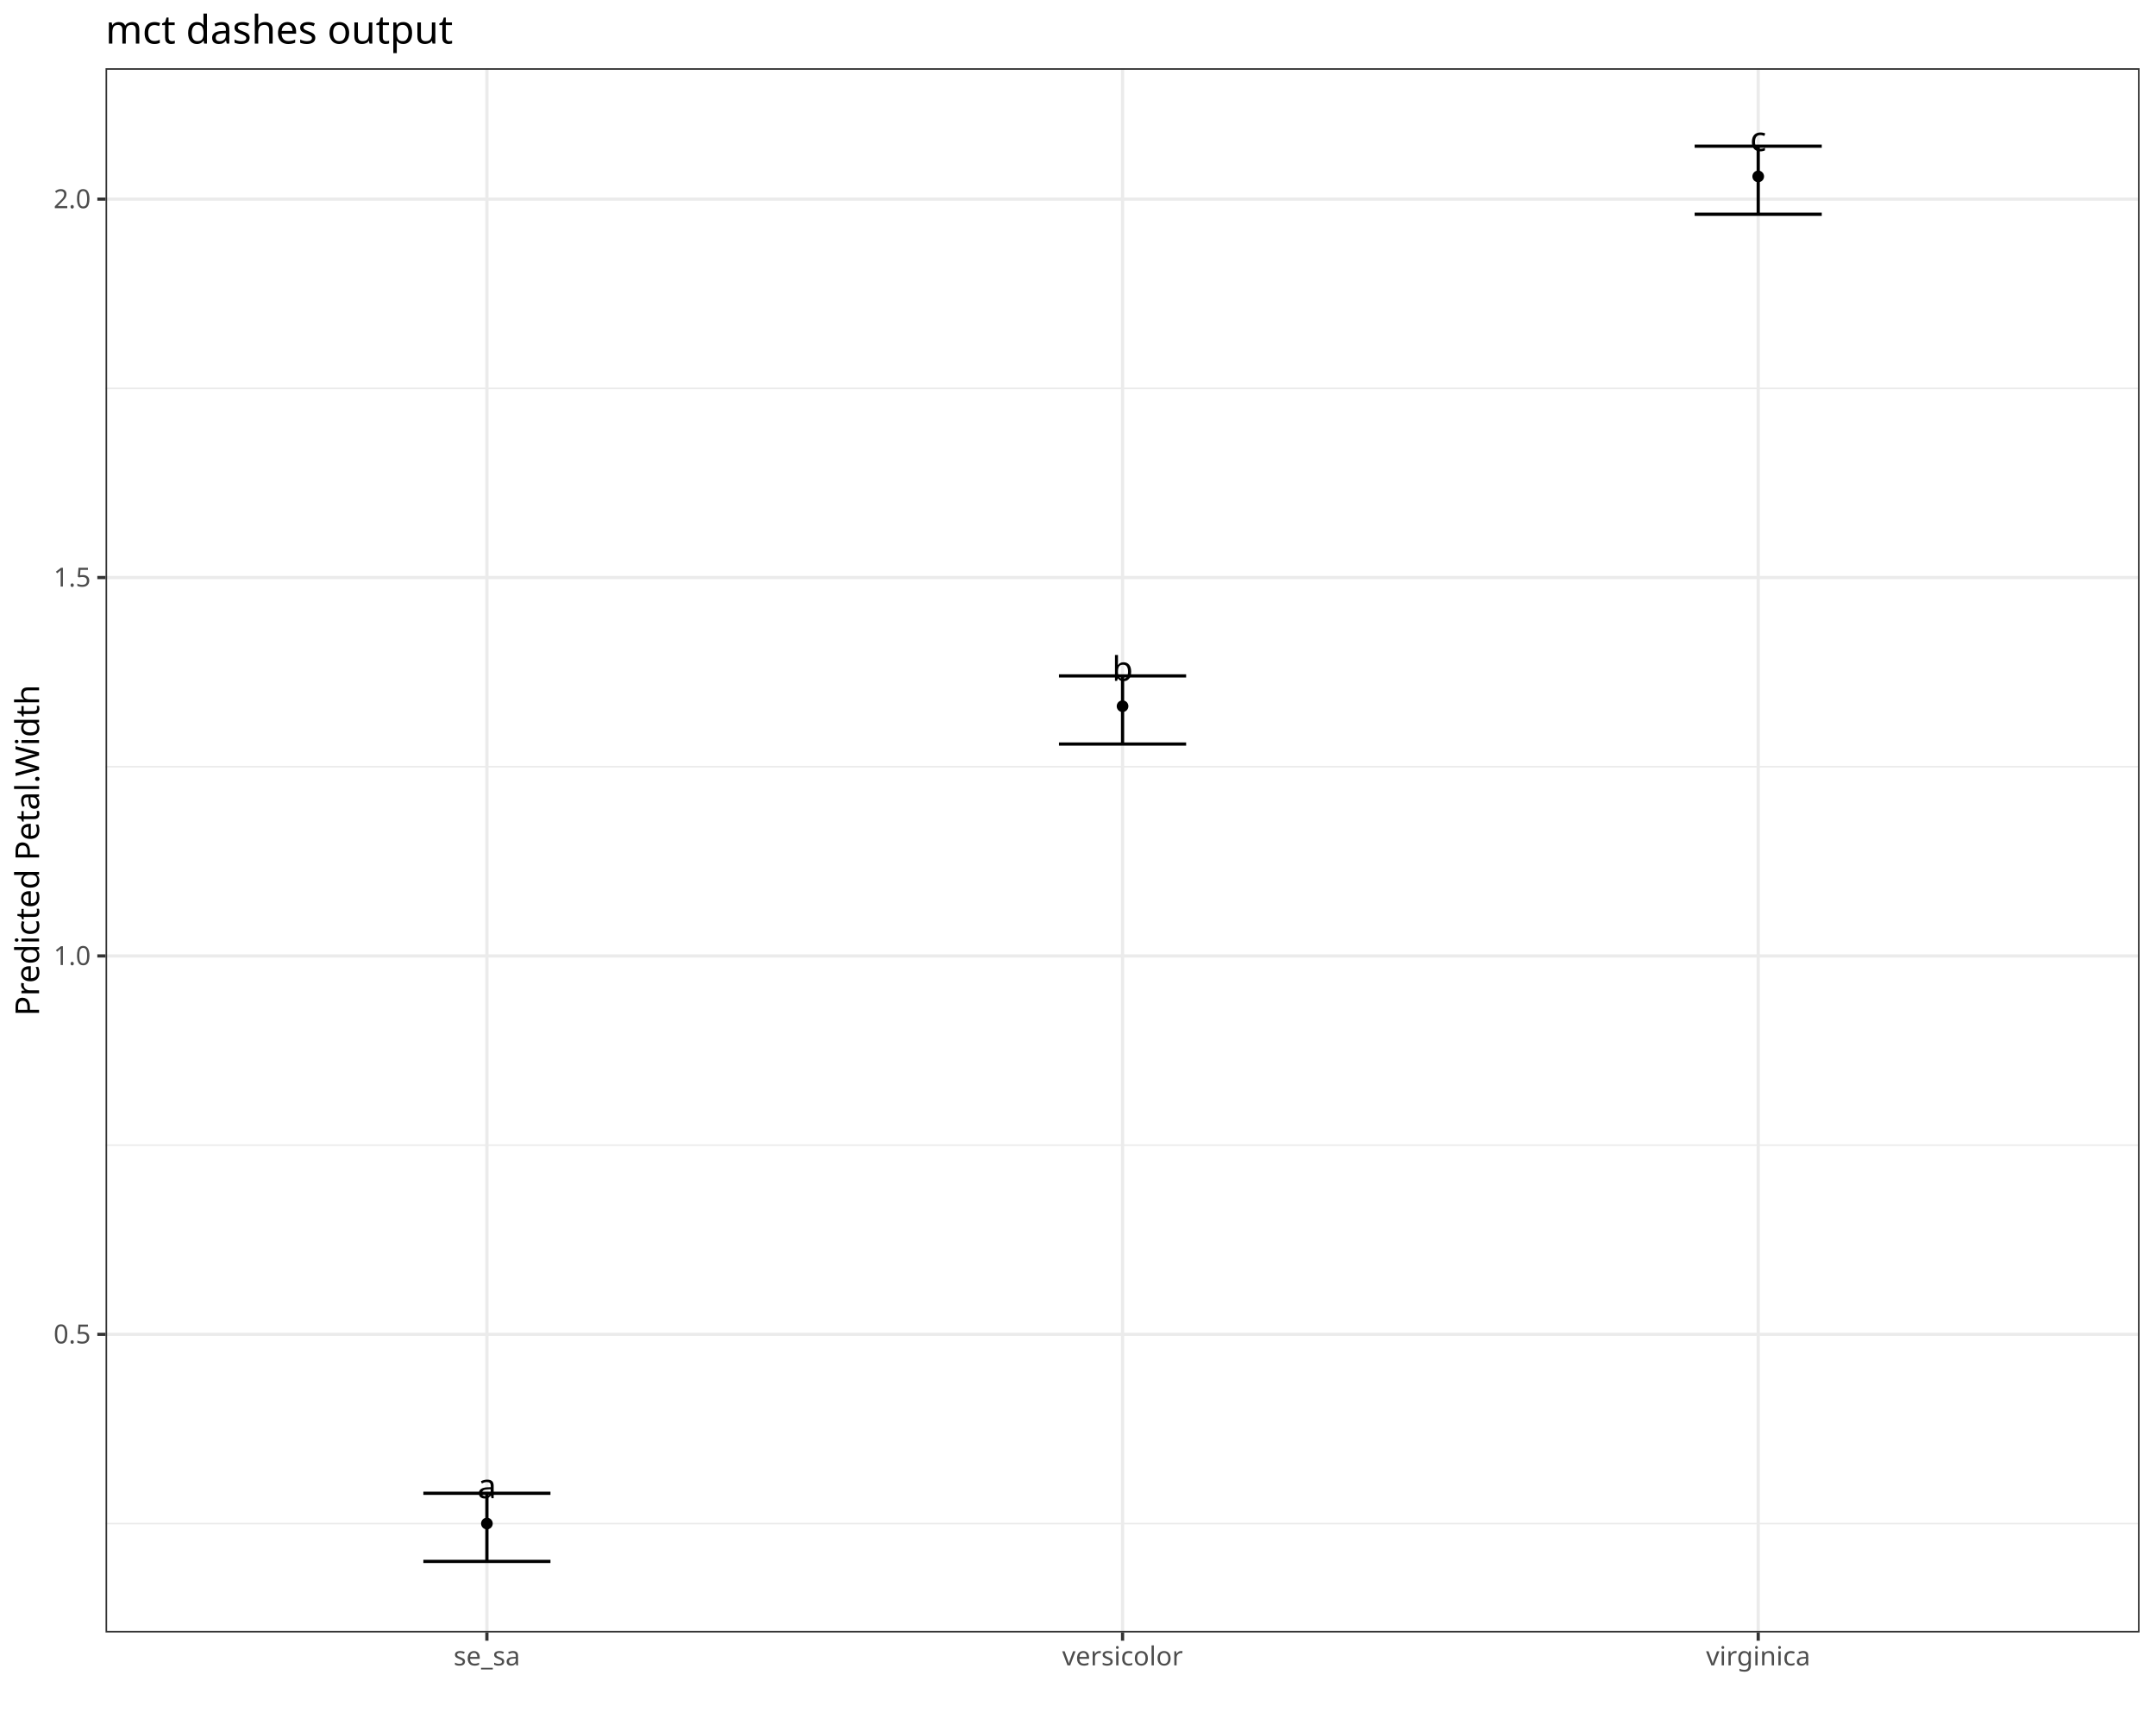
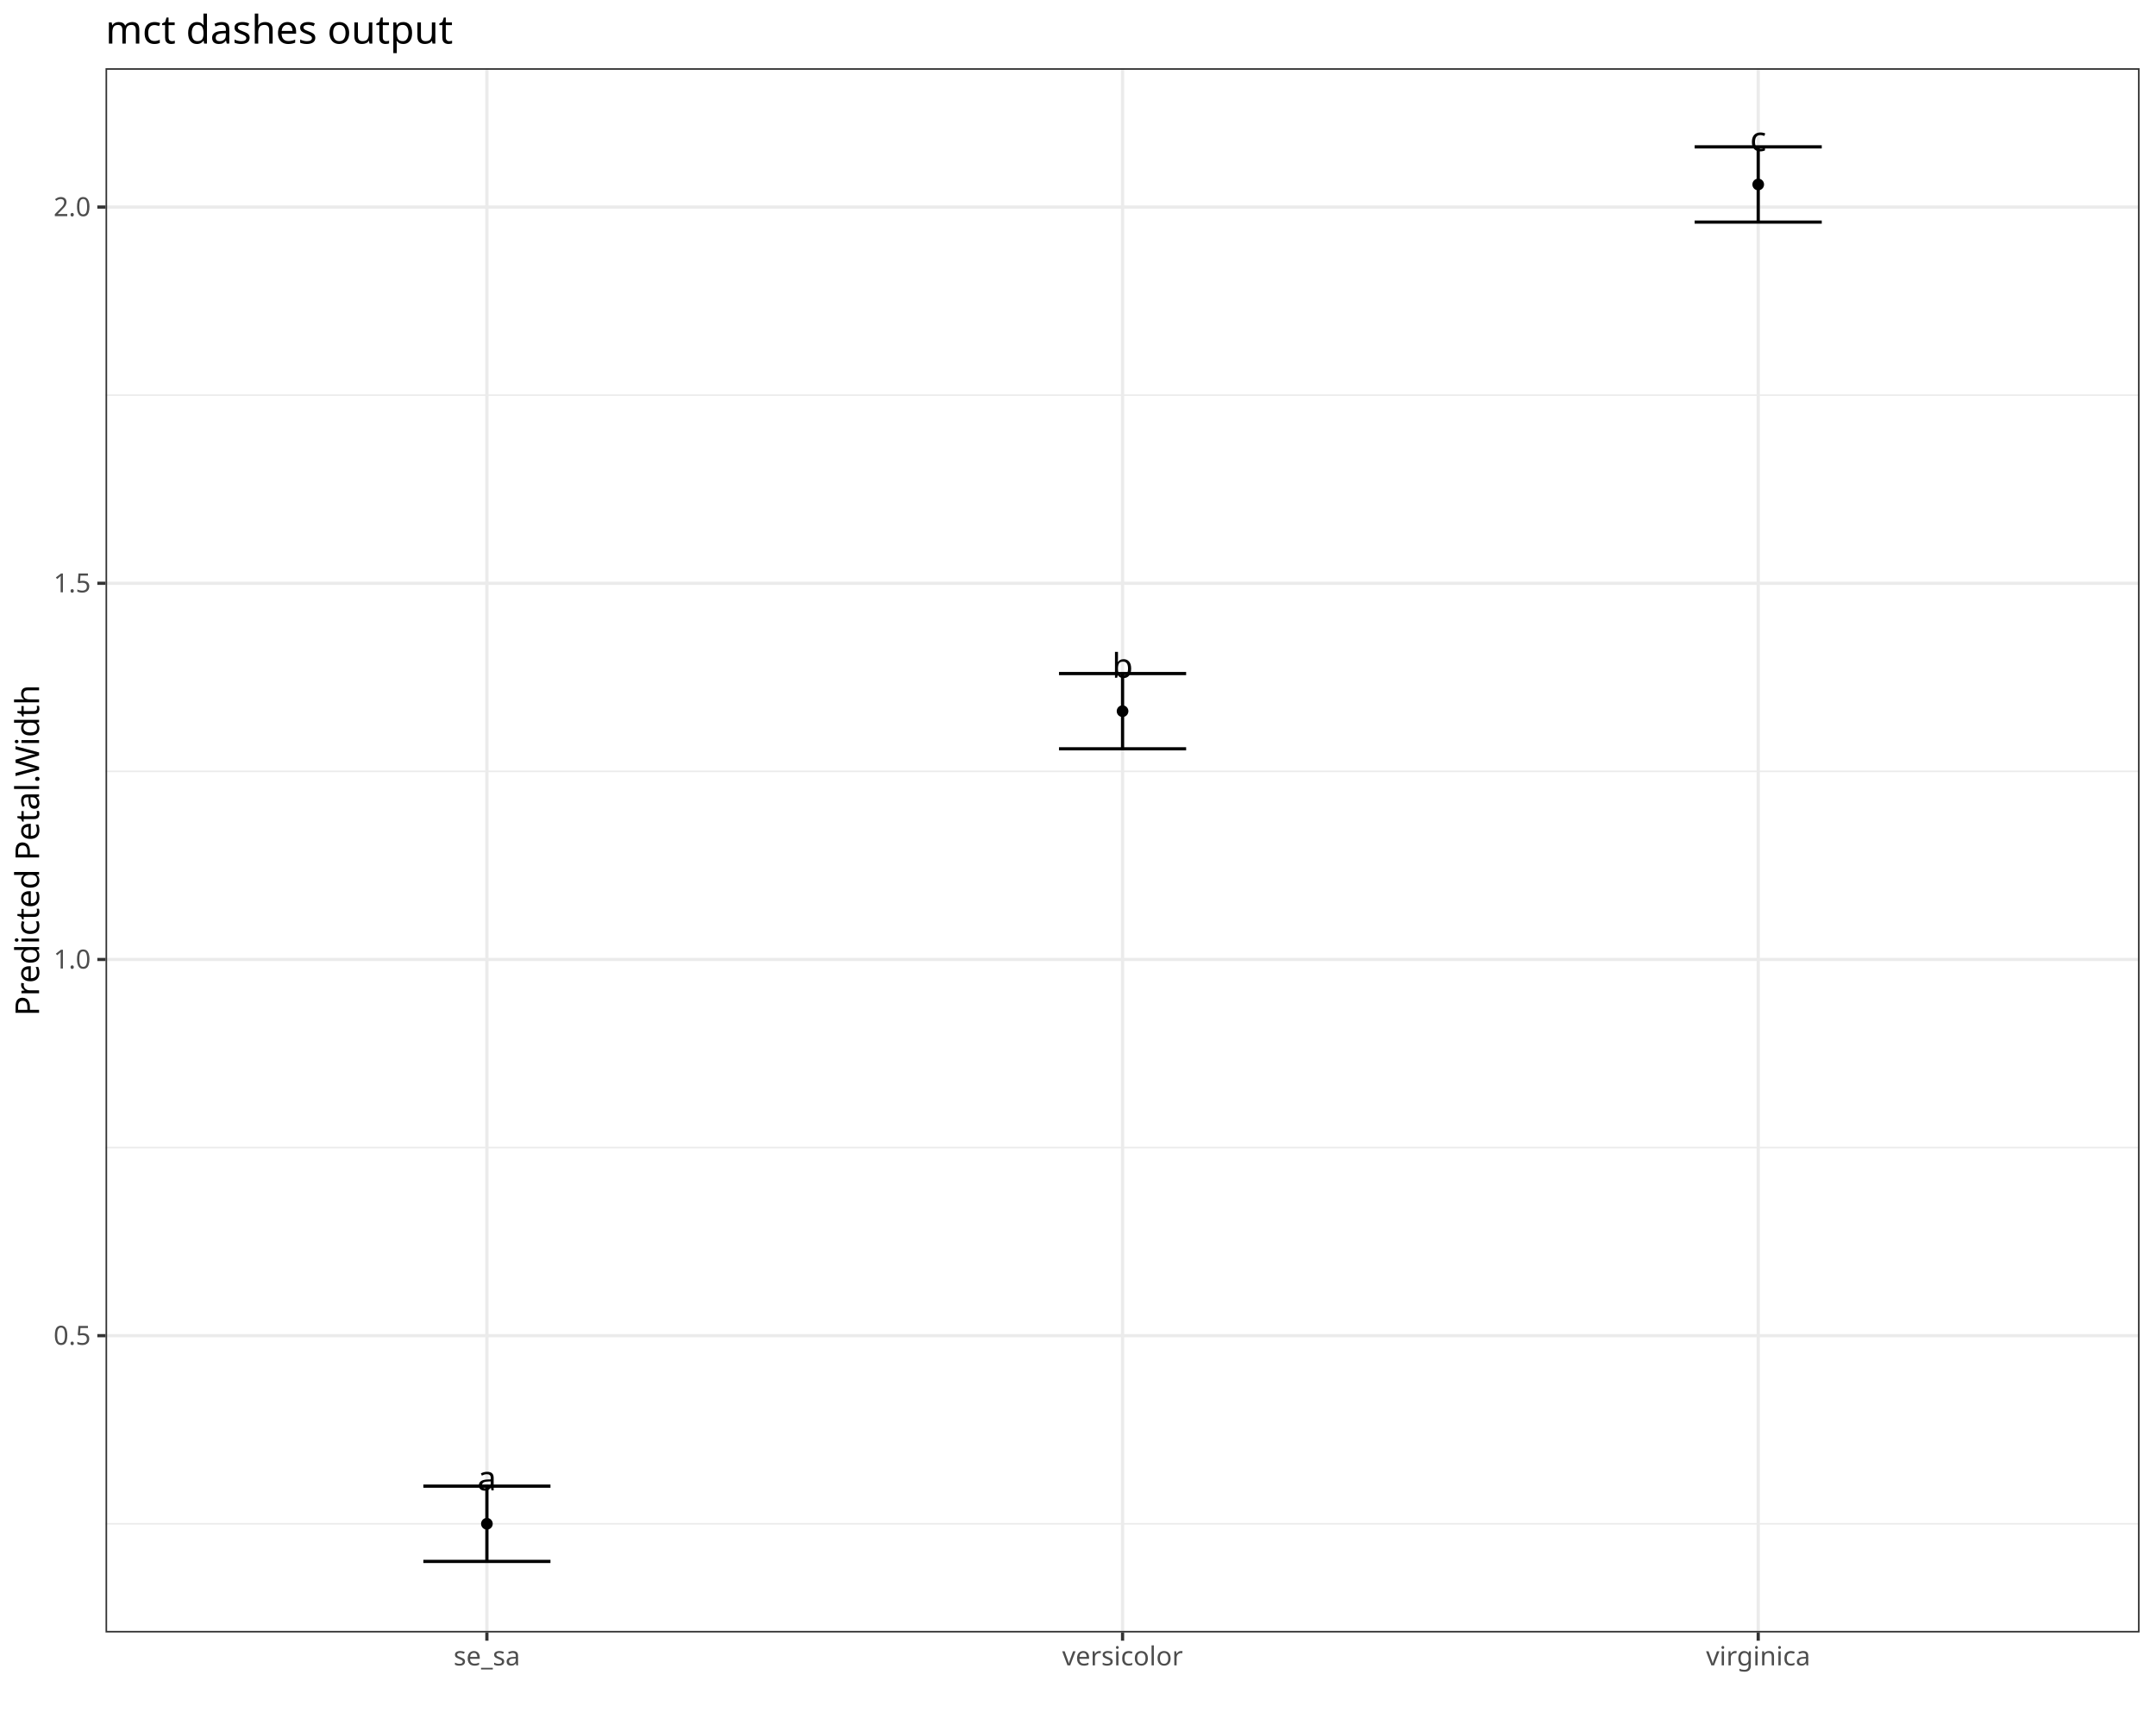
<svg xmlns="http://www.w3.org/2000/svg" class="svglite" data-engine-version="2.0" width="720.00pt" height="576.00pt" viewBox="0 0 720.00 576.00">
  <defs>
    <style type="text/css">
    .svglite line, .svglite polyline, .svglite polygon, .svglite path, .svglite rect, .svglite circle {
      fill: none;
      stroke: #000000;
      stroke-linecap: round;
      stroke-linejoin: round;
      stroke-miterlimit: 10.00;
    }
  </style>
  </defs>
  <rect width="100%" height="100%" style="stroke: none; fill: #FFFFFF;" />
  <defs>
    <clipPath id="cpMC4wMHw3MjAuMDB8MC4wMHw1NzYuMDA=">
      <rect x="0.00" y="0.00" width="720.00" height="576.00" />
    </clipPath>
  </defs>
  <g clip-path="url(#cpMC4wMHw3MjAuMDB8MC4wMHw1NzYuMDA=)">
    <rect x="0.00" y="0.00" width="720.00" height="576.00" style="stroke-width: 1.07; stroke: #FFFFFF; fill: #FFFFFF;" />
  </g>
  <defs>
    <clipPath id="cpMzUuMjR8NzE0LjUyfDIyLjc4fDU0NS4xMQ==">
      <rect x="35.24" y="22.78" width="679.28" height="522.33" />
    </clipPath>
  </defs>
  <g clip-path="url(#cpMzUuMjR8NzE0LjUyfDIyLjc4fDU0NS4xMQ==)">
    <rect x="35.24" y="22.78" width="679.28" height="522.33" style="stroke-width: 1.07; stroke: none; fill: #FFFFFF;" />
-     <polyline points="35.24,508.73 714.52,508.73 " style="stroke-width: 0.53; stroke: #EBEBEB; stroke-linecap: butt;" />
-     <polyline points="35.24,382.38 714.52,382.38 " style="stroke-width: 0.53; stroke: #EBEBEB; stroke-linecap: butt;" />
-     <polyline points="35.24,256.02 714.52,256.02 " style="stroke-width: 0.53; stroke: #EBEBEB; stroke-linecap: butt;" />
-     <polyline points="35.24,129.67 714.52,129.67 " style="stroke-width: 0.53; stroke: #EBEBEB; stroke-linecap: butt;" />
-     <polyline points="35.24,445.56 714.52,445.56 " style="stroke-width: 1.07; stroke: #EBEBEB; stroke-linecap: butt;" />
-     <polyline points="35.24,319.20 714.52,319.20 " style="stroke-width: 1.07; stroke: #EBEBEB; stroke-linecap: butt;" />
-     <polyline points="35.24,192.85 714.52,192.85 " style="stroke-width: 1.07; stroke: #EBEBEB; stroke-linecap: butt;" />
-     <polyline points="35.24,66.49 714.52,66.49 " style="stroke-width: 1.07; stroke: #EBEBEB; stroke-linecap: butt;" />
+     <polyline points="35.24,508.81 714.52,508.81 " style="stroke-width: 0.53; stroke: #EBEBEB; stroke-linecap: butt;" />
+     <polyline points="35.24,383.19 714.52,383.19 " style="stroke-width: 0.53; stroke: #EBEBEB; stroke-linecap: butt;" />
+     <polyline points="35.24,257.57 714.52,257.57 " style="stroke-width: 0.53; stroke: #EBEBEB; stroke-linecap: butt;" />
+     <polyline points="35.24,131.95 714.52,131.95 " style="stroke-width: 0.53; stroke: #EBEBEB; stroke-linecap: butt;" />
+     <polyline points="35.24,446.00 714.52,446.00 " style="stroke-width: 1.07; stroke: #EBEBEB; stroke-linecap: butt;" />
+     <polyline points="35.24,320.38 714.52,320.38 " style="stroke-width: 1.07; stroke: #EBEBEB; stroke-linecap: butt;" />
+     <polyline points="35.24,194.76 714.52,194.76 " style="stroke-width: 1.07; stroke: #EBEBEB; stroke-linecap: butt;" />
+     <polyline points="35.24,69.14 714.52,69.14 " style="stroke-width: 1.07; stroke: #EBEBEB; stroke-linecap: butt;" />
    <polyline points="162.60,545.11 162.60,22.78 " style="stroke-width: 1.07; stroke: #EBEBEB; stroke-linecap: butt;" />
    <polyline points="374.88,545.11 374.88,22.78 " style="stroke-width: 1.07; stroke: #EBEBEB; stroke-linecap: butt;" />
    <polyline points="587.16,545.11 587.16,22.78 " style="stroke-width: 1.07; stroke: #EBEBEB; stroke-linecap: butt;" />
-     <polyline points="141.38,498.63 183.83,498.63 " style="stroke-width: 1.07; stroke-linecap: butt;" />
-     <polyline points="162.60,498.63 162.60,521.37 " style="stroke-width: 1.07; stroke-linecap: butt;" />
+     <polyline points="141.38,496.25 183.83,496.25 " style="stroke-width: 1.07; stroke-linecap: butt;" />
+     <polyline points="162.60,496.25 162.60,521.37 " style="stroke-width: 1.07; stroke-linecap: butt;" />
    <polyline points="141.38,521.37 183.83,521.37 " style="stroke-width: 1.07; stroke-linecap: butt;" />
-     <polyline points="353.65,225.70 396.11,225.70 " style="stroke-width: 1.07; stroke-linecap: butt;" />
-     <polyline points="374.88,225.70 374.88,248.44 " style="stroke-width: 1.07; stroke-linecap: butt;" />
-     <polyline points="353.65,248.44 396.11,248.44 " style="stroke-width: 1.07; stroke-linecap: butt;" />
-     <polyline points="565.93,48.80 608.38,48.80 " style="stroke-width: 1.07; stroke-linecap: butt;" />
-     <polyline points="587.16,48.80 587.16,71.54 " style="stroke-width: 1.07; stroke-linecap: butt;" />
-     <polyline points="565.93,71.54 608.38,71.54 " style="stroke-width: 1.07; stroke-linecap: butt;" />
-     <text x="162.60" y="500.27" text-anchor="middle" style="font-size: 11.38px; font-family: sans;" textLength="6.33px" lengthAdjust="spacingAndGlyphs">a</text>
-     <text x="374.88" y="227.34" text-anchor="middle" style="font-size: 11.38px; font-family: sans;" textLength="6.33px" lengthAdjust="spacingAndGlyphs">b</text>
+     <polyline points="353.65,224.91 396.11,224.91 " style="stroke-width: 1.07; stroke-linecap: butt;" />
+     <polyline points="374.88,224.91 374.88,250.03 " style="stroke-width: 1.07; stroke-linecap: butt;" />
+     <polyline points="353.65,250.03 396.11,250.03 " style="stroke-width: 1.07; stroke-linecap: butt;" />
+     <polyline points="565.93,49.04 608.38,49.04 " style="stroke-width: 1.07; stroke-linecap: butt;" />
+     <polyline points="587.16,49.04 587.16,74.16 " style="stroke-width: 1.07; stroke-linecap: butt;" />
+     <polyline points="565.93,74.16 608.38,74.16 " style="stroke-width: 1.07; stroke-linecap: butt;" />
+     <text x="162.60" y="497.65" text-anchor="middle" style="font-size: 11.38px; font-family: sans;" textLength="6.33px" lengthAdjust="spacingAndGlyphs">a</text>
+     <text x="374.88" y="226.31" text-anchor="middle" style="font-size: 11.38px; font-family: sans;" textLength="6.33px" lengthAdjust="spacingAndGlyphs">b</text>
    <text x="587.16" y="50.44" text-anchor="middle" style="font-size: 11.38px; font-family: sans;" textLength="5.70px" lengthAdjust="spacingAndGlyphs">c</text>
-     <circle cx="162.60" cy="508.73" r="1.95" style="stroke-width: 0.71; stroke: none; fill: #000000;" />
-     <circle cx="374.88" cy="235.81" r="1.95" style="stroke-width: 0.71; stroke: none; fill: #000000;" />
-     <circle cx="587.16" cy="58.91" r="1.95" style="stroke-width: 0.71; stroke: none; fill: #000000;" />
+     <circle cx="162.60" cy="508.81" r="1.95" style="stroke-width: 0.71; stroke: none; fill: #000000;" />
+     <circle cx="374.88" cy="237.47" r="1.95" style="stroke-width: 0.71; stroke: none; fill: #000000;" />
+     <circle cx="587.16" cy="61.60" r="1.95" style="stroke-width: 0.71; stroke: none; fill: #000000;" />
    <rect x="35.24" y="22.78" width="679.28" height="522.33" style="stroke-width: 1.07; stroke: #333333;" />
  </g>
  <g clip-path="url(#cpMC4wMHw3MjAuMDB8MC4wMHw1NzYuMDA=)">
-     <text x="30.31" y="448.58" text-anchor="end" style="font-size: 8.80px; fill: #4D4D4D; font-family: sans;" textLength="12.23px" lengthAdjust="spacingAndGlyphs">0.5</text>
-     <text x="30.31" y="322.23" text-anchor="end" style="font-size: 8.80px; fill: #4D4D4D; font-family: sans;" textLength="12.23px" lengthAdjust="spacingAndGlyphs">1.0</text>
-     <text x="30.31" y="195.87" text-anchor="end" style="font-size: 8.80px; fill: #4D4D4D; font-family: sans;" textLength="12.23px" lengthAdjust="spacingAndGlyphs">1.5</text>
-     <text x="30.31" y="69.52" text-anchor="end" style="font-size: 8.80px; fill: #4D4D4D; font-family: sans;" textLength="12.23px" lengthAdjust="spacingAndGlyphs">2.0</text>
-     <polyline points="32.50,445.56 35.24,445.56 " style="stroke-width: 1.07; stroke: #333333; stroke-linecap: butt;" />
-     <polyline points="32.50,319.20 35.24,319.20 " style="stroke-width: 1.07; stroke: #333333; stroke-linecap: butt;" />
-     <polyline points="32.50,192.85 35.24,192.85 " style="stroke-width: 1.07; stroke: #333333; stroke-linecap: butt;" />
-     <polyline points="32.50,66.49 35.24,66.49 " style="stroke-width: 1.07; stroke: #333333; stroke-linecap: butt;" />
+     <text x="30.31" y="449.03" text-anchor="end" style="font-size: 8.80px; fill: #4D4D4D; font-family: sans;" textLength="12.23px" lengthAdjust="spacingAndGlyphs">0.5</text>
+     <text x="30.31" y="323.41" text-anchor="end" style="font-size: 8.80px; fill: #4D4D4D; font-family: sans;" textLength="12.23px" lengthAdjust="spacingAndGlyphs">1.0</text>
+     <text x="30.31" y="197.79" text-anchor="end" style="font-size: 8.80px; fill: #4D4D4D; font-family: sans;" textLength="12.23px" lengthAdjust="spacingAndGlyphs">1.5</text>
+     <text x="30.31" y="72.17" text-anchor="end" style="font-size: 8.80px; fill: #4D4D4D; font-family: sans;" textLength="12.23px" lengthAdjust="spacingAndGlyphs">2.0</text>
+     <polyline points="32.50,446.00 35.24,446.00 " style="stroke-width: 1.07; stroke: #333333; stroke-linecap: butt;" />
+     <polyline points="32.50,320.38 35.24,320.38 " style="stroke-width: 1.07; stroke: #333333; stroke-linecap: butt;" />
+     <polyline points="32.50,194.76 35.24,194.76 " style="stroke-width: 1.07; stroke: #333333; stroke-linecap: butt;" />
+     <polyline points="32.50,69.14 35.24,69.14 " style="stroke-width: 1.07; stroke: #333333; stroke-linecap: butt;" />
    <polyline points="162.60,547.85 162.60,545.11 " style="stroke-width: 1.07; stroke: #333333; stroke-linecap: butt;" />
    <polyline points="374.88,547.85 374.88,545.11 " style="stroke-width: 1.07; stroke: #333333; stroke-linecap: butt;" />
    <polyline points="587.16,547.85 587.16,545.11 " style="stroke-width: 1.07; stroke: #333333; stroke-linecap: butt;" />
    <text x="162.60" y="556.10" text-anchor="middle" style="font-size: 8.80px; fill: #4D4D4D; font-family: sans;" textLength="23.49px" lengthAdjust="spacingAndGlyphs">se_sa</text>
    <text x="374.88" y="556.10" text-anchor="middle" style="font-size: 8.80px; fill: #4D4D4D; font-family: sans;" textLength="37.66px" lengthAdjust="spacingAndGlyphs">versicolor</text>
    <text x="587.16" y="556.10" text-anchor="middle" style="font-size: 8.80px; fill: #4D4D4D; font-family: sans;" textLength="32.28px" lengthAdjust="spacingAndGlyphs">virginica</text>
    <text transform="translate(13.05,283.95) rotate(-90)" text-anchor="middle" style="font-size: 11.00px; font-family: sans;" textLength="105.78px" lengthAdjust="spacingAndGlyphs">Predicted Petal.Width</text>
    <text x="35.24" y="14.56" style="font-size: 13.20px; font-family: sans;" textLength="107.89px" lengthAdjust="spacingAndGlyphs">mct dashes output</text>
  </g>
</svg>
